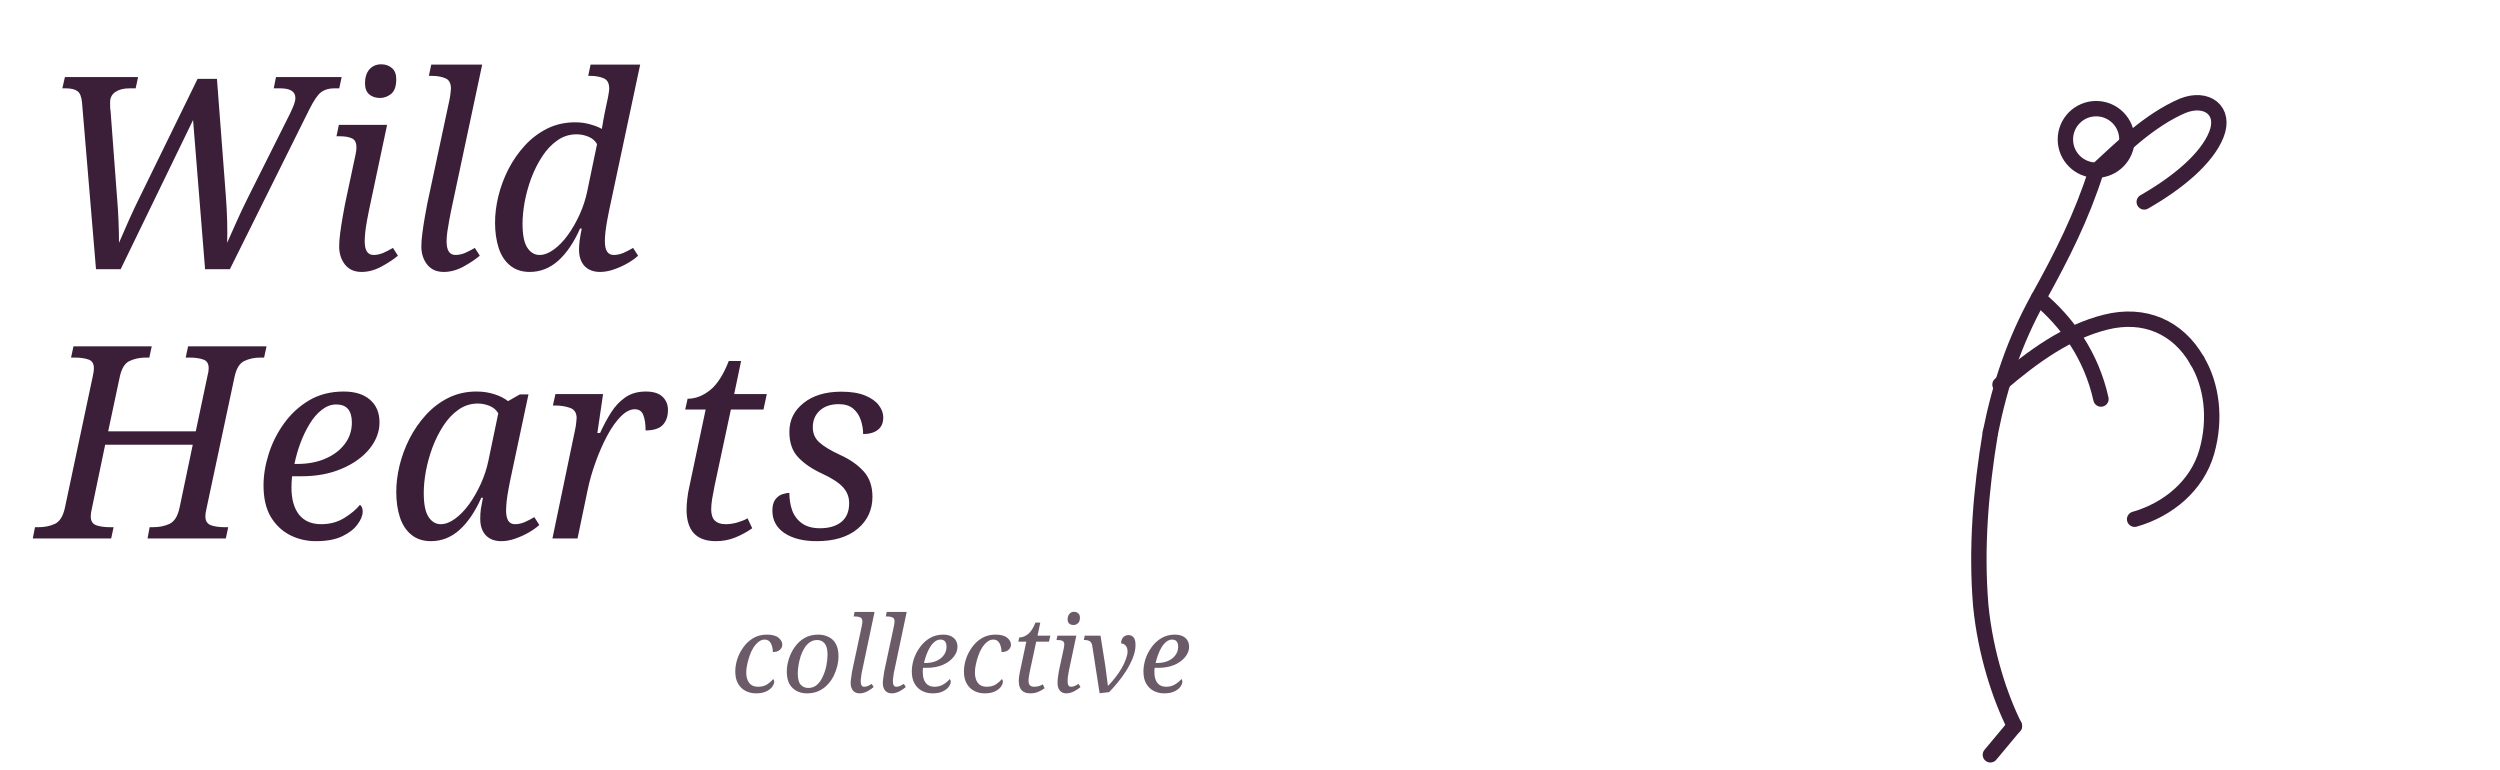
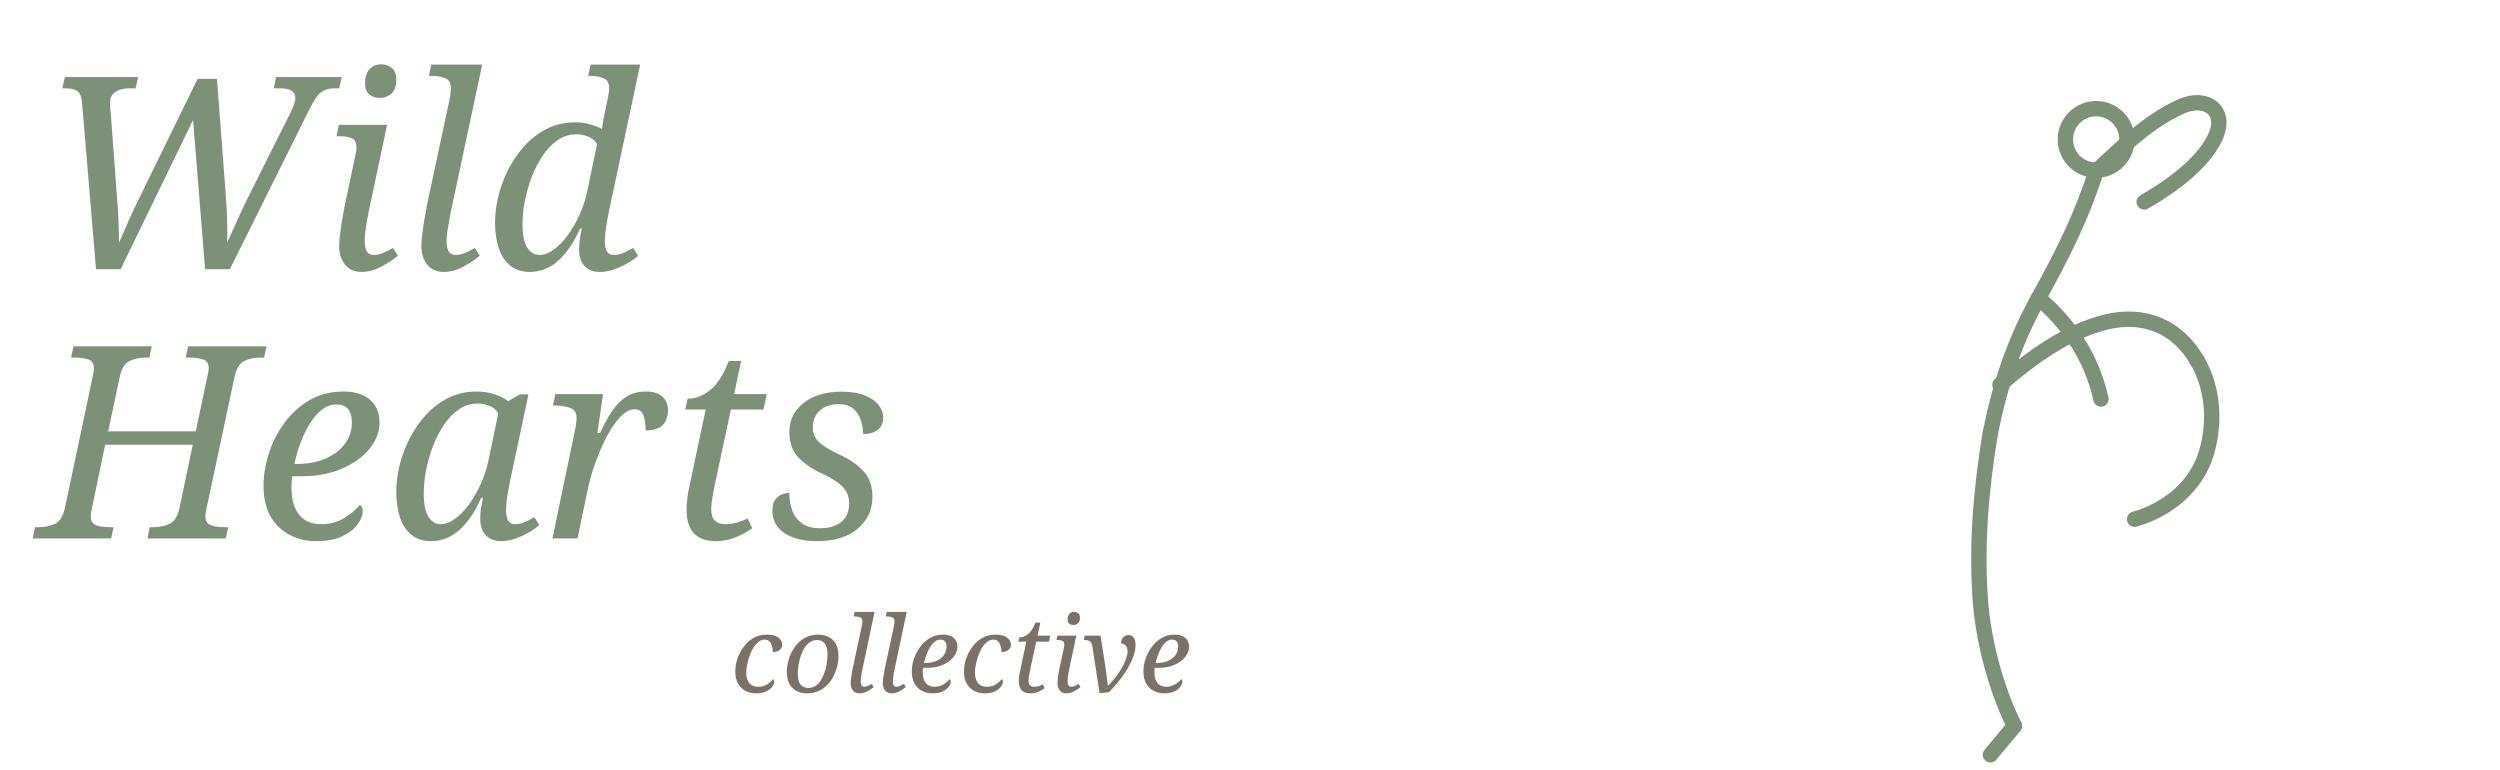
<svg xmlns="http://www.w3.org/2000/svg" width="260" height="80" viewBox="0 0 260 80" fill="none" role="img" aria-label="Wild Hearts Collective">
-   <g stroke="#3B1F38" stroke-width="1.6" stroke-linecap="round" stroke-linejoin="round" fill="none">
+   <g stroke="#7D9178" stroke-width="1.6" stroke-linecap="round" stroke-linejoin="round" fill="none">
    <circle cx="218" cy="14.5" r="3.2" />
    <path d="M218 17.8C216.5 22.5 214.5 26.5 212 31C209.5 35.5 208 40 207 45" />
    <path d="M218 17.8C220.5 15.5 223.5 12.5 227 11C229.5 10 231.5 11.5 230.5 14C229.5 16.5 226.5 19 223 21" />
    <path d="M212 31C215 33.5 217.5 37 218.5 41.5" />
    <path d="M207 45C206 51 205.5 57 206 63C206.5 68 208 72.5 209.5 75.5" />
    <path d="M208 40C211.5 37 215 34.5 219 33.5C223 32.5 226.5 34 228.5 37.5" />
    <path d="M228.5 37.5C230 40 230.5 43.5 229.5 47C228.5 50.5 225.5 53 222 54" />
    <path d="M209.5 75.5L207 78.5" />
  </g>
-   <text x="4" y="28" font-family="Georgia, serif" font-size="28" font-style="italic" fill="#3B1F38">Wild</text>
-   <text x="4" y="56" font-family="Georgia, serif" font-size="28" font-style="italic" fill="#3B1F38">Hearts</text>
-   <text x="76" y="72" font-family="Georgia, serif" font-size="11" font-style="italic" fill="#6B5B68">collective</text>
+   <text x="4" y="28" font-family="Georgia, serif" font-size="28" font-style="italic" fill="#7D9178">Wild</text>
+   <text x="4" y="56" font-family="Georgia, serif" font-size="28" font-style="italic" fill="#7D9178">Hearts</text>
+   <text x="76" y="72" font-family="Georgia, serif" font-size="11" font-style="italic" fill="#7A7168">collective</text>
</svg>
